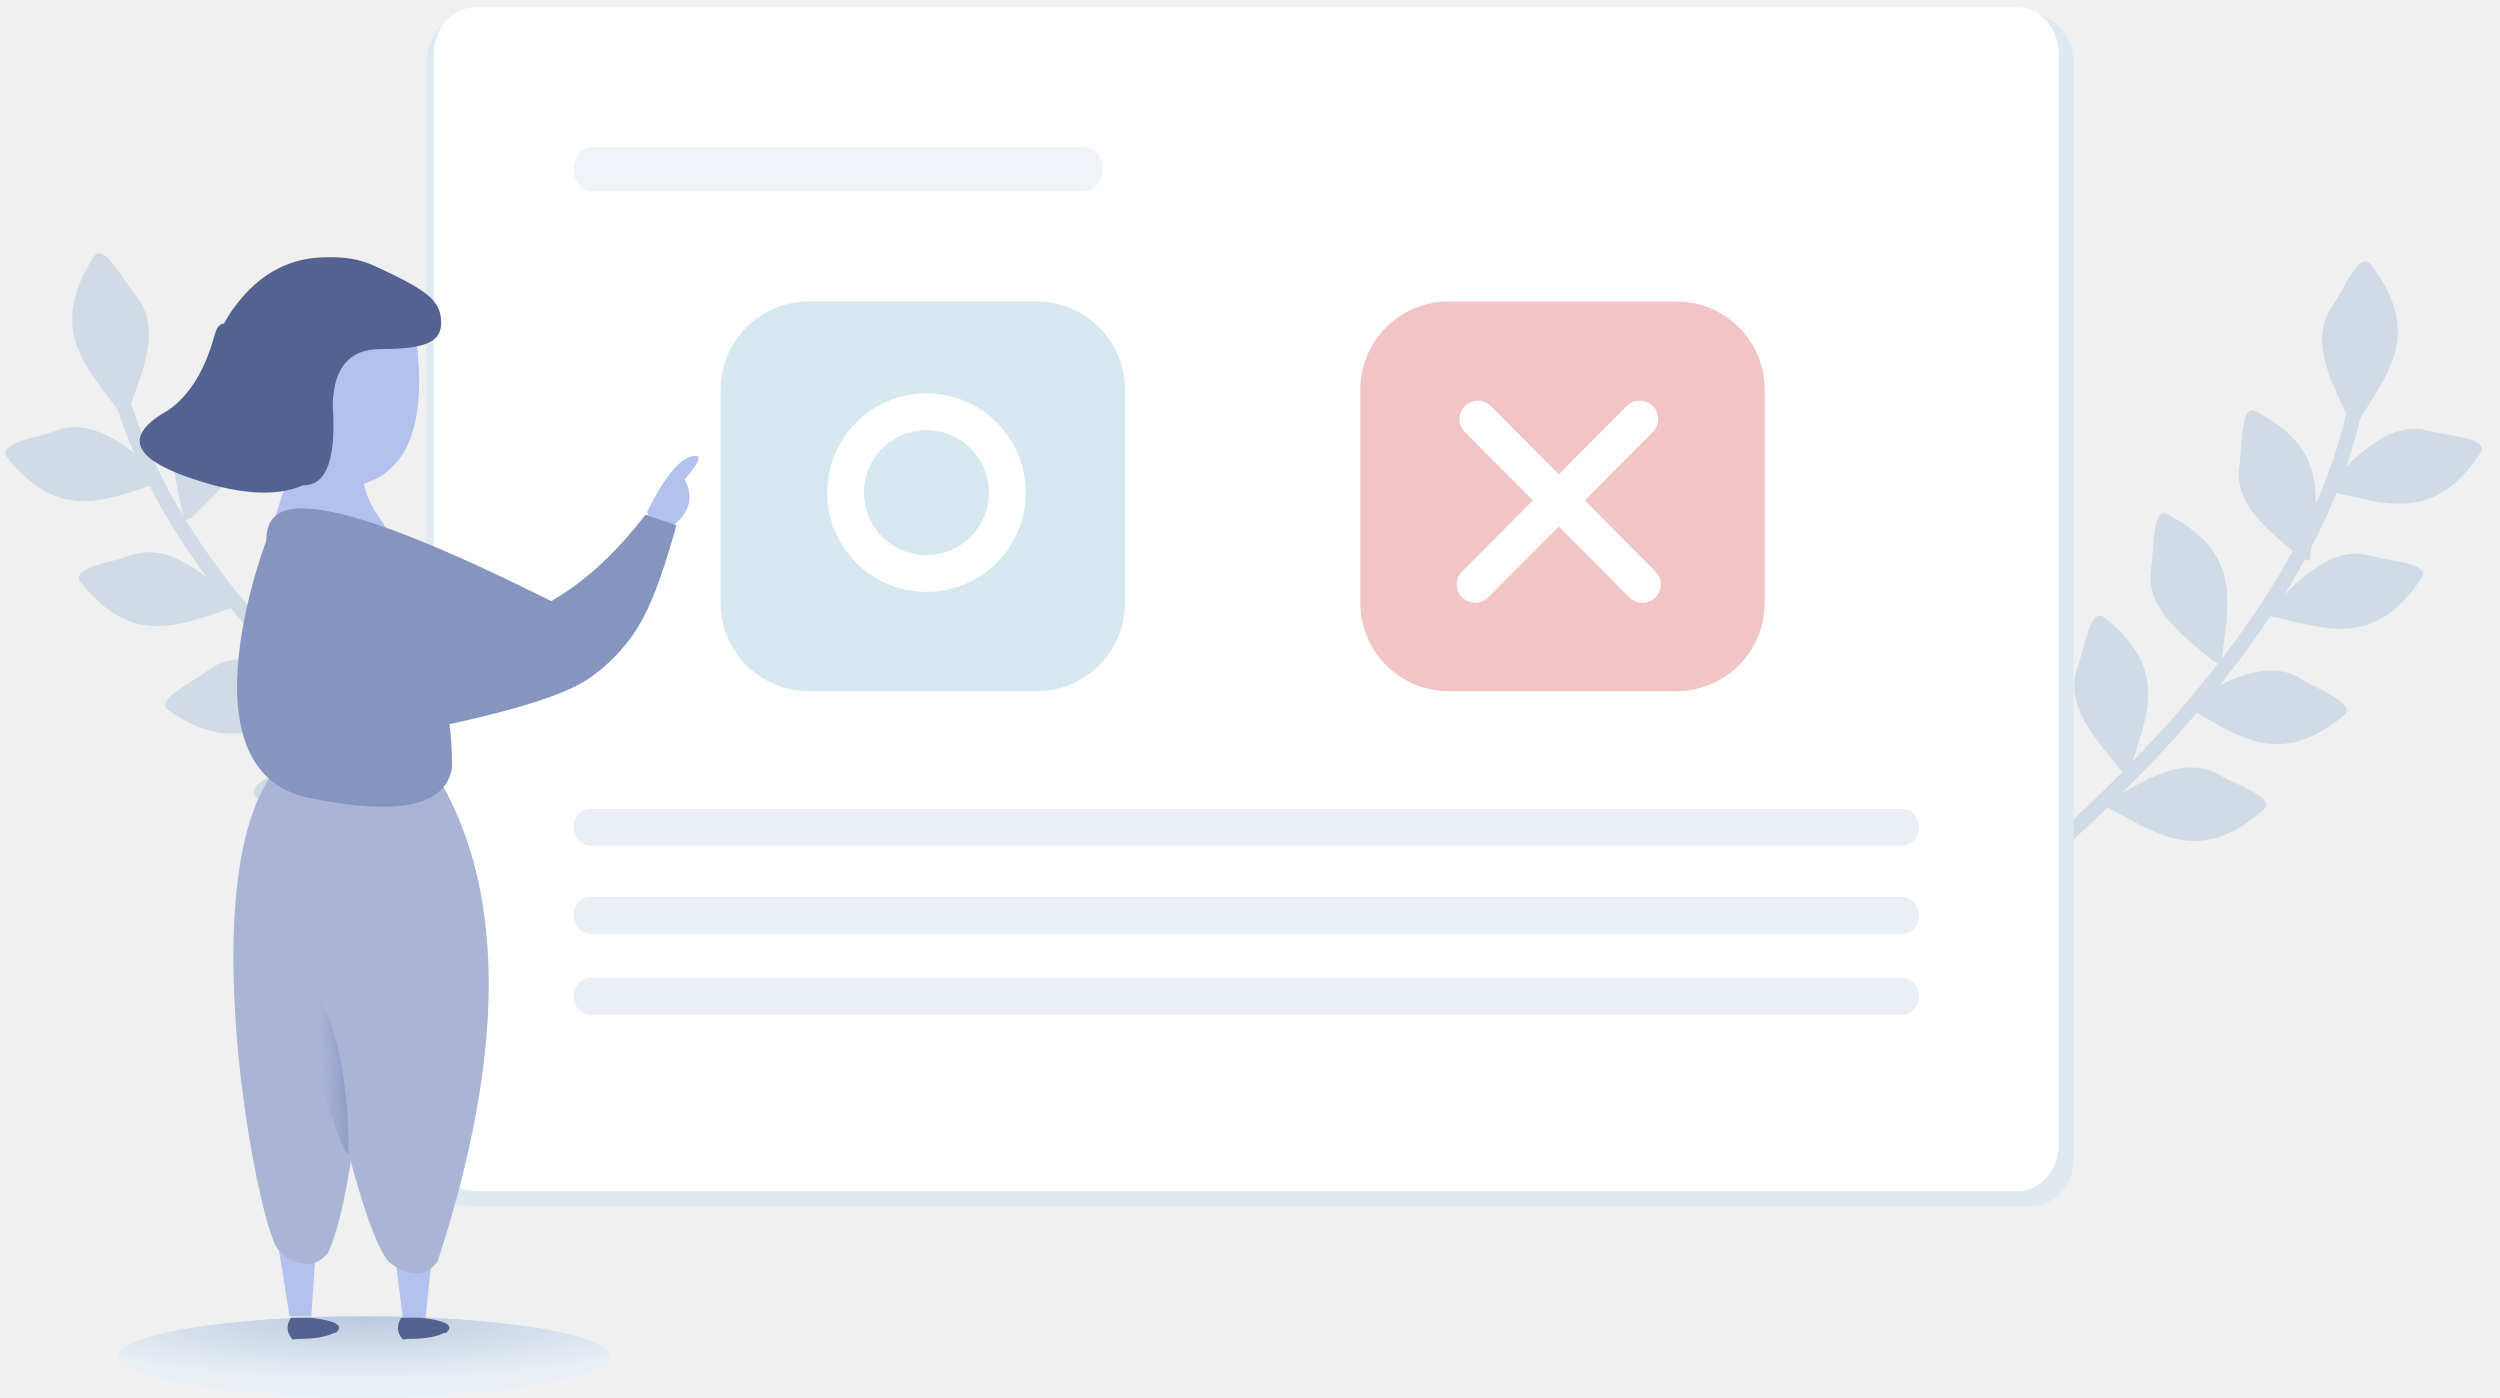
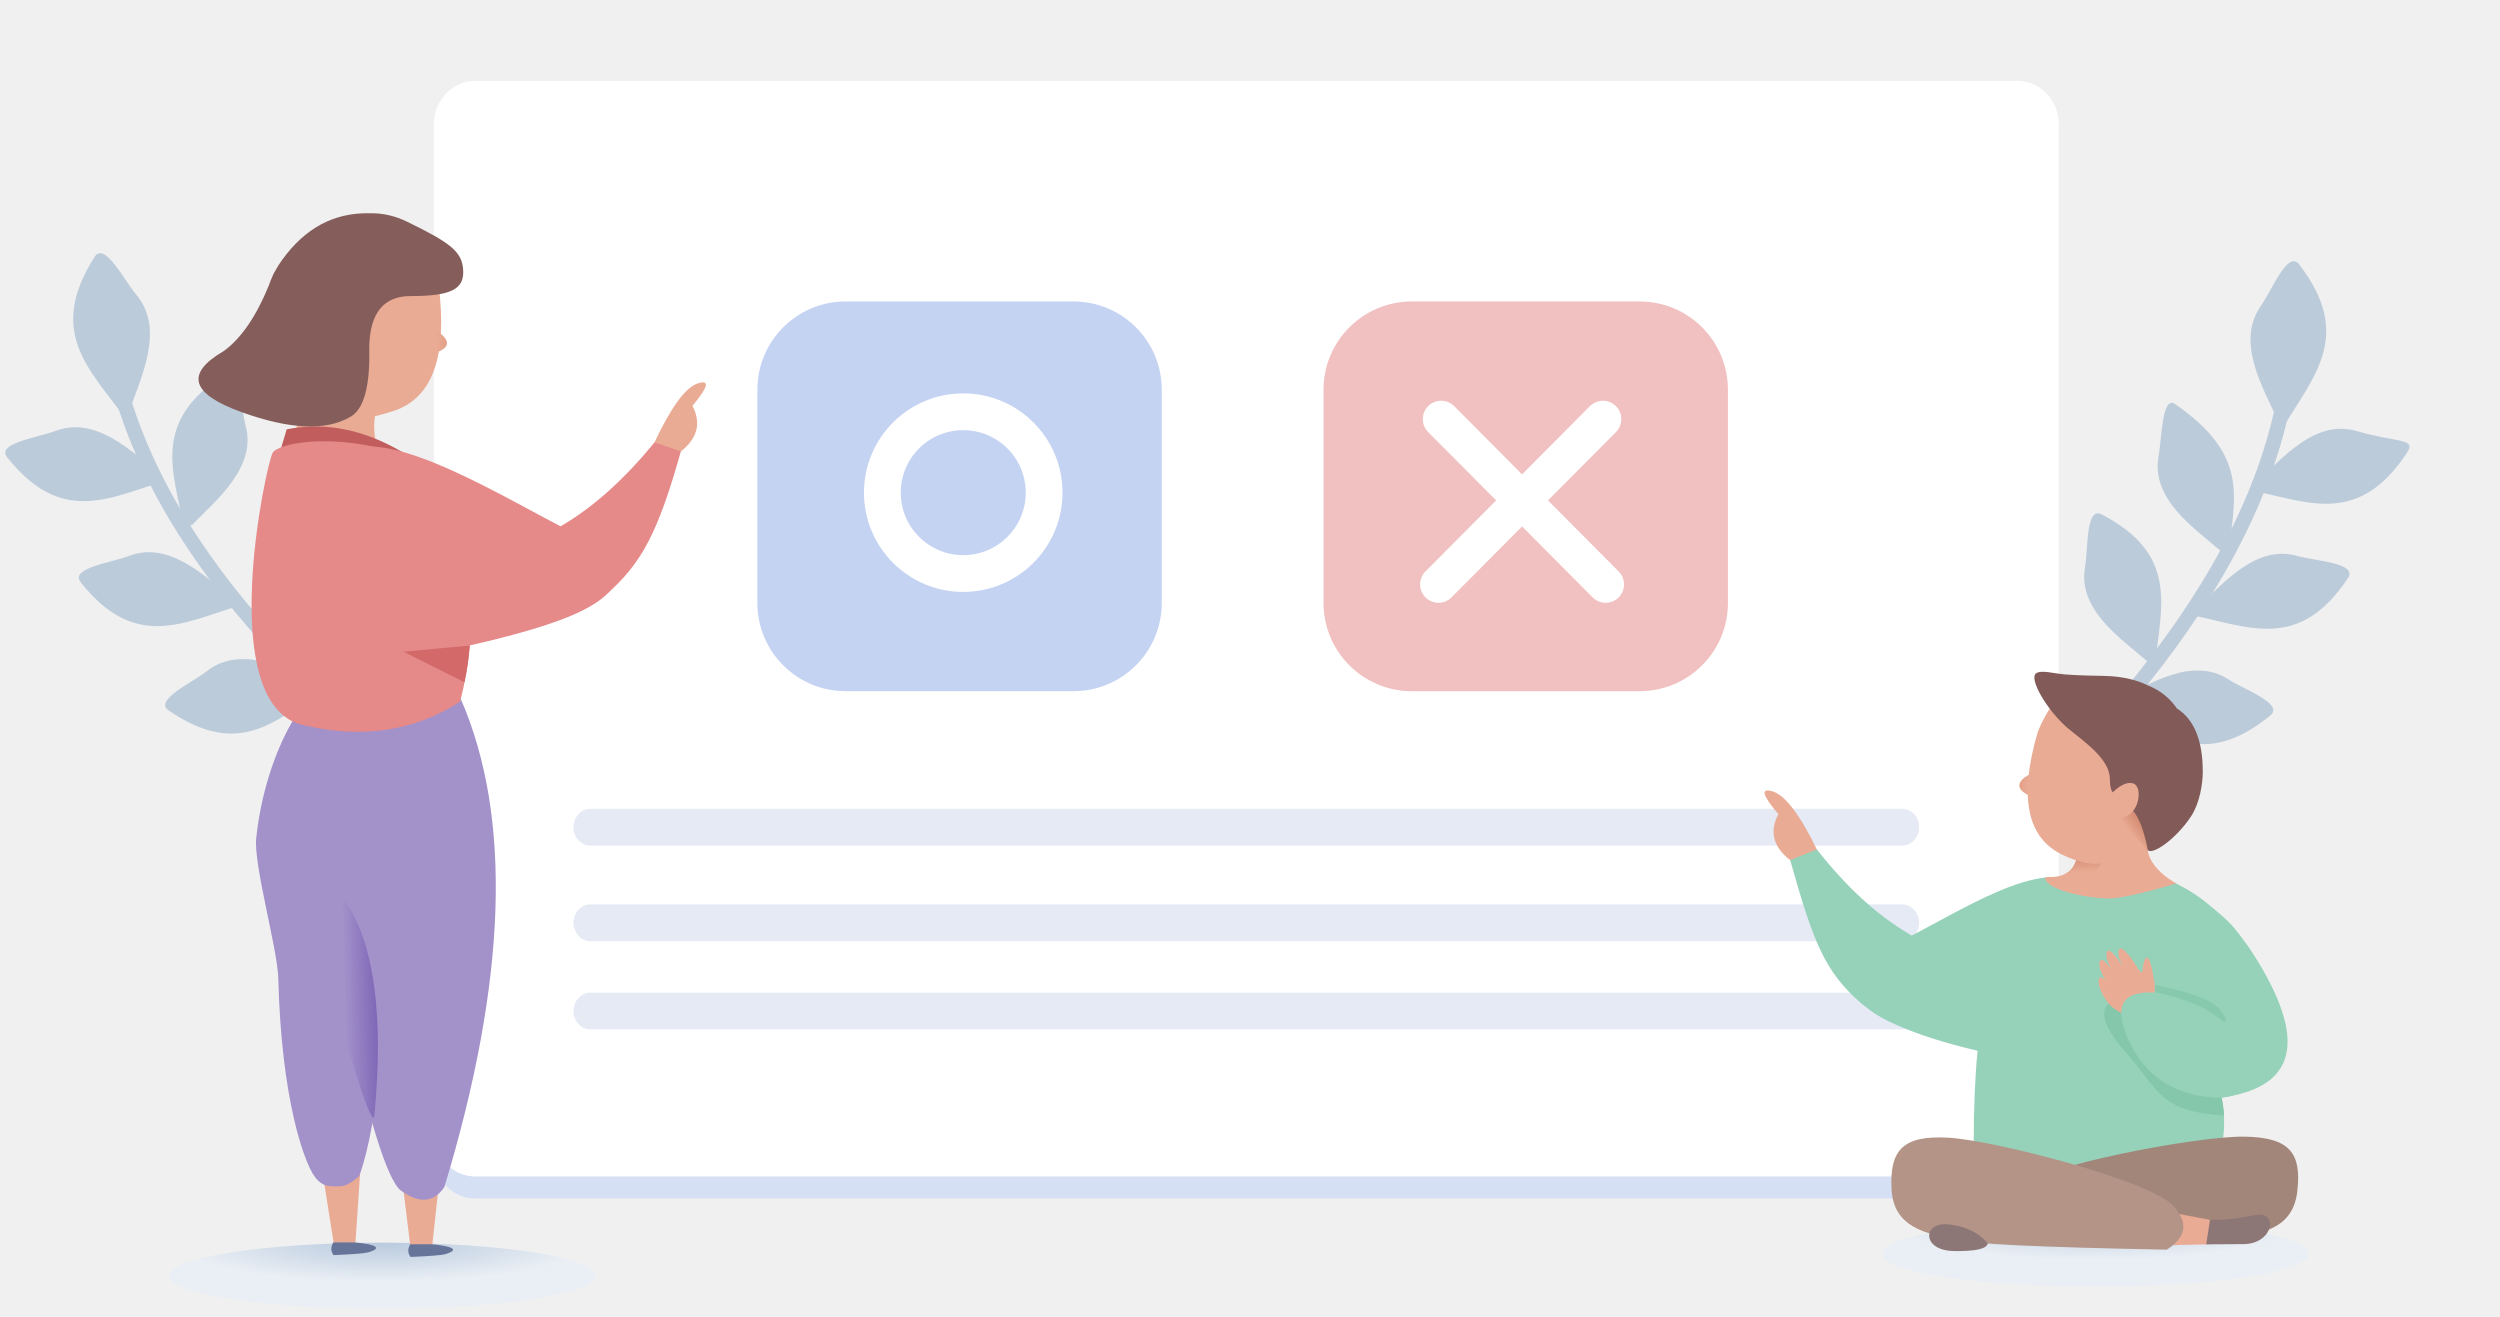
- <svg xmlns="http://www.w3.org/2000/svg" width="340" height="190" viewBox="0 0 340 190">
+ <svg xmlns="http://www.w3.org/2000/svg" xmlns:xlink="http://www.w3.org/1999/xlink" width="340" height="179" viewBox="0 0 340 179">
  <defs>
-     <radialGradient id="a" cy="0%" r="79.009%" fx="50%" fy="0%" gradientTransform="matrix(0 1 -.86637 0 .5 -.5)">
+     <radialGradient id="a" cy="0%" r="59.473%" fx="50%" fy="0%" gradientTransform="matrix(0 1 -.81884 0 .5 -.5)">
      <stop offset="0%" stop-color="#B9CADE" />
      <stop offset="100%" stop-color="#EAEFF5" />
    </radialGradient>
-     <linearGradient id="b" x1="119.772%" x2="50%" y1="56.887%" y2="62.179%">
-       <stop offset="0%" stop-color="#8694C0" />
-       <stop offset="100%" stop-color="#AAB4D5" />
+     <linearGradient id="b" x1="116.526%" x2="51.182%" y1="50%" y2="52.505%">
+       <stop offset="0%" stop-color="#7358B0" />
+       <stop offset="100%" stop-color="#A391CA" />
+     </linearGradient>
+     <linearGradient id="c" x1="25.496%" x2="131.16%" y1="63.434%" y2="63.434%">
+       <stop offset="0%" stop-color="#EAAB95" />
+       <stop offset="100%" stop-color="#DF9A81" />
+     </linearGradient>
+     <path id="d" d="M43.188 1.298l.607-.235c1.784.89 3.34 1.9 4.671 3.033.78.665 1.96 1.555 3.028 2.71.501.543 1.24 1.485 2.218 2.827 8.045 12.018 7.096 18.859-2.846 20.52a9.81 9.81 0 0 1-.737.095c.538 2.455.47 5.041-.205 7.756-10.986 3.415-22.152 2.935-33.499-1.442 0-4.953.177-9.173.53-12.662-4.397-1.02-8.122-2.21-11.173-3.57-7.461-3.325-7.713-7.178.59-11.268 8.304-4.09 19.187-11.658 25.176-7.674.092.06.18.124.265.191l11.375-.281z" />
+     <path id="e" d="M3.415 1.046c2.177 6.731 1.38 10.14-2.39 10.226-2.234.05.432 2.508 7.433 2.921 1.422.084 4.595-.595 9.518-2.037-3.16-1.848-4.434-4.002-3.822-6.463.305-1.222.837-4.499-.928-5.271-1.192-.522-4.463-.314-9.811.624z" />
+     <linearGradient id="f" x1="70.74%" x2="58.209%" y1="70.749%" y2="-24.577%">
+       <stop offset="0%" stop-color="#EAAB95" />
+       <stop offset="100%" stop-color="#D38B72" />
+     </linearGradient>
+     <linearGradient id="h" x1="16.609%" x2="50%" y1="34.24%" y2="0%">
+       <stop offset="0%" stop-color="#EAAB95" />
+       <stop offset="100%" stop-color="#D38B72" />
    </linearGradient>
  </defs>
  <g fill="none" fill-rule="evenodd">
-     <path stroke="#D1DBE5" stroke-linecap="round" stroke-linejoin="round" stroke-width="2" d="M14.605 45c3.221 24.934 23.948 50.106 62.18 75.517 12.9 7.944 19.236 17.825 19.006 29.644" />
-     <path fill="#D1DBE5" d="M16.713 56.648c-4.77-6.552-10.476-11.532-3.988-21.714 1.367-2.145 4.016 3.192 5.66 5.138 3.906 4.618.712 11.075-.876 15.643l-.796.933zM25.06 70.857c-1.51-7.77-4.499-14.533 5.46-20.883 2.097-1.338 2.232 4.483 2.882 6.884 1.544 5.701-3.955 10.107-7.251 13.5l-1.091.5zM38.06 87.857c-1.51-7.77-4.499-14.533 5.46-20.883 2.097-1.338 2.232 4.483 2.882 6.884 1.544 5.701-3.955 10.107-7.251 13.5l-1.091.5zM32.316 82.445c-7.57 2.313-13.984 5.994-21.34-3.246-1.55-1.947 4.225-2.689 6.545-3.587 5.509-2.132 10.465 2.877 14.184 5.8l.61 1.033zM44.28 93.485c-6.562 4.425-11.62 9.82-21.355 3.135-2.051-1.409 3.254-3.807 5.21-5.344 4.645-3.65 10.849-.309 15.26 1.4l.886.81zM56.388 106.112c-6.714 4.193-11.956 9.408-21.453 2.387-2-1.479 3.385-3.69 5.394-5.159 4.769-3.484 10.853.07 15.202 1.932l.857.84zM22.316 65.445C14.746 67.758 8.332 71.44.976 62.2c-1.55-1.947 4.225-2.689 6.545-3.587 5.509-2.132 10.465 2.877 14.184 5.8l.61 1.033z" />
+     <path stroke="#BCCBDA" stroke-linecap="round" stroke-linejoin="round" stroke-width="2" d="M14.766 45c3.222 24.934 23.949 50.106 62.18 75.517 12.902 7.944 19.237 17.825 19.007 29.644" />
+     <path fill="#BCCBDA" d="M16.855 56.648c-4.77-6.552-10.477-11.532-3.988-21.714 1.367-2.145 4.015 3.192 5.66 5.138 3.905 4.618.712 11.075-.876 15.643l-.796.933zM25.06 71.857c-1.51-7.77-4.499-14.533 5.46-20.883 2.097-1.338 2.232 4.483 2.882 6.884 1.544 5.701-3.955 10.107-7.251 13.5l-1.091.5zM38.06 87.857c-1.51-7.77-4.499-14.533 5.46-20.883 2.097-1.338 2.232 4.483 2.882 6.884 1.544 5.701-3.955 10.107-7.251 13.5l-1.091.5zM32.316 82.445c-7.57 2.313-13.984 5.994-21.34-3.246-1.55-1.947 4.225-2.689 6.545-3.587 5.509-2.132 10.465 2.877 14.184 5.8l.61 1.033zM44.28 93.485c-6.562 4.425-11.62 9.82-21.355 3.135-2.051-1.409 3.254-3.807 5.21-5.344 4.645-3.65 10.849-.309 15.26 1.4l.886.81zM22.316 65.445C14.746 67.758 8.332 71.44.976 62.2c-1.55-1.947 4.225-2.689 6.545-3.587 5.509-2.132 10.465 2.877 14.184 5.8l.61 1.033z" />
    <g>
-       <path stroke="#D1DBE5" stroke-linecap="round" stroke-linejoin="round" stroke-width="2" d="M321.5 46c-1.068 25.016-19.526 51.812-55.374 80.387-4.591 5.674-7.536 10.3-8.835 13.88" />
-       <path fill="#D1DBE5" d="M320.347 57.94c4.18-6.942 9.431-12.4 2.08-21.979-1.549-2.017-3.722 3.53-5.191 5.612-3.488 4.941.256 11.095 2.237 15.507l.874.86zM314.099 76.292c.826-7.872 3.215-14.87-7.259-20.328-2.206-1.15-1.833 4.66-2.272 7.11-1.041 5.813 4.82 9.723 8.4 12.816l1.13.402zM302.099 90.292c.826-7.872 3.215-14.87-7.259-20.328-2.206-1.15-1.833 4.66-2.272 7.11-1.041 5.813 4.82 9.723 8.4 12.816l1.13.402zM289.445 105.316c2.313-7.57 5.994-13.984-3.246-21.34-1.947-1.55-2.689 4.225-3.587 6.545-2.132 5.509 2.877 10.465 5.8 14.184l1.033.61zM276.91 118.414c2.576-7.484 6.478-13.766-2.5-21.44-1.89-1.616-2.834 4.13-3.812 6.417-2.323 5.43 2.51 10.558 5.302 14.377l1.01.646zM308.346 83.714c7.743 1.645 14.453 4.752 20.975-5.094 1.374-2.074-4.443-2.31-6.833-3.002-5.673-1.644-10.174 3.778-13.624 7.014l-.518 1.082zM297.222 96.033c6.924 3.836 12.433 8.77 21.549 1.261 1.92-1.582-3.574-3.508-5.657-4.87-4.945-3.23-10.834.639-15.08 2.726l-.812.883zM286.238 109.633c7.053 3.593 12.73 8.33 21.58.509 1.863-1.648-3.695-3.382-5.824-4.67-5.054-3.055-10.805 1.017-14.975 3.25l-.78.911zM316.346 66.714c7.743 1.645 14.453 4.752 20.975-5.094 1.374-2.074-4.443-2.31-6.833-3.002-5.673-1.644-10.174 3.778-13.624 7.014l-.518 1.082z" />
+       <path stroke="#BCCBDA" stroke-linecap="round" stroke-linejoin="round" stroke-width="2" d="M311.614 46c-1.069 25.016-19.527 51.812-55.375 80.387-4.591 5.674-7.536 10.3-8.835 13.88" />
+       <path fill="#BCCBDA" d="M310.61 57.94c4.18-6.942 9.431-12.4 2.08-21.979-1.549-2.017-3.722 3.53-5.191 5.612-3.488 4.941.256 11.095 2.237 15.507l.874.86zM303.099 75.292c.826-7.872 2.784-13.315-7.259-20.328-1.833-1.28-1.833 4.66-2.272 7.11-1.041 5.813 4.82 9.723 8.4 12.816l1.13.402zM293.099 90.292c.826-7.872 3.215-14.87-7.259-20.328-2.206-1.15-1.833 4.66-2.272 7.11-1.041 5.813 4.82 9.723 8.4 12.816l1.13.402zM266.91 118.414c2.576-7.484 6.478-13.766-2.5-21.44-1.89-1.616-2.834 4.13-3.812 6.417-2.323 5.43 2.51 10.558 5.302 14.377l1.01.646zM298.346 83.714c7.743 1.645 14.453 4.752 20.975-5.094 1.374-2.074-4.443-2.31-6.833-3.002-5.673-1.644-10.174 3.778-13.624 7.014l-.518 1.082zM287.222 96.033c6.924 3.836 12.433 8.77 21.549 1.261 1.92-1.582-3.574-3.508-5.657-4.87-4.945-3.23-10.834.639-15.08 2.726l-.812.883zM276.238 109.633c7.053 3.593 12.73 8.33 21.58.509 1.863-1.648-3.695-3.382-5.824-4.67-5.054-3.055-10.805 1.017-14.975 3.25l-.78.911zM306.346 66.714c7.743 1.645 14.453 4.752 20.975-5.094 1.374-2.074-1.16-1.358-6.833-3.002-5.673-1.644-10.174 3.778-13.624 7.014l-.518 1.082z" />
    </g>
-     <g transform="translate(15)">
-       <path fill="#DFE9F2" d="M261.305 2C264.45 2 267 4.84 267 8.342v149.316c0 3.503-2.55 6.342-5.695 6.342H48.695C45.55 164 43 161.16 43 157.658V8.342C43 4.839 45.55 2 48.695 2h212.61z" />
-       <path fill="#FFF" d="M259.332 1C262.462 1 265 3.86 265 7.386v148.228c0 3.527-2.538 6.386-5.668 6.386H49.668c-3.13 0-5.668-2.86-5.668-6.386V7.386C44 3.859 46.538 1 49.668 1h209.664z" />
-       <path fill="#E6EDF3" d="M132.406 20c1.433 0 2.594 1.343 2.594 3s-1.161 3-2.594 3H65.594C64.16 26 63 24.657 63 23s1.161-3 2.594-3h66.812z" opacity=".6" />
-       <path fill="#DCE5EF" d="M243.708 110c1.266 0 2.292 1.12 2.292 2.5s-1.026 2.5-2.292 2.5H65.292c-1.266 0-2.292-1.12-2.292-2.5s1.026-2.5 2.292-2.5h178.416zM243.708 122c1.266 0 2.292 1.12 2.292 2.5s-1.026 2.5-2.292 2.5H65.292c-1.266 0-2.292-1.12-2.292-2.5s1.026-2.5 2.292-2.5h178.416zM243.708 133c1.266 0 2.292 1.12 2.292 2.5s-1.026 2.5-2.292 2.5H65.292c-1.266 0-2.292-1.12-2.292-2.5s1.026-2.5 2.292-2.5h178.416z" opacity=".6" />
-       <path fill="#E89F9F" d="M213 41h-31c-6.627 0-12 5.373-12 12v29c0 6.627 5.373 12 12 12h31c6.627 0 12-5.373 12-12V53c0-6.627-5.373-12-12-12z" opacity=".6" />
+     <g>
+       <path fill="#D6E0F5" d="M274.381 12c3.103 0 5.619 2.646 5.619 5.911V157.09c0 3.265-2.516 5.911-5.619 5.911H64.62c-3.103 0-5.619-2.646-5.619-5.911V17.91C59 14.646 61.516 12 64.619 12H274.38z" />
+       <path fill="#FFF" d="M274.332 11c3.13 0 5.668 2.646 5.668 5.91v137.18c0 3.264-2.538 5.91-5.668 5.91H64.668c-3.13 0-5.668-2.646-5.668-5.91V16.91c0-3.264 2.538-5.91 5.668-5.91h209.664z" />
+       <path fill="#E5EAF4" d="M258.708 110c1.266 0 2.292 1.12 2.292 2.5s-1.026 2.5-2.292 2.5H80.292c-1.266 0-2.292-1.12-2.292-2.5s1.026-2.5 2.292-2.5h178.416zm0 13c1.266 0 2.292 1.12 2.292 2.5s-1.026 2.5-2.292 2.5H80.292c-1.266 0-2.292-1.12-2.292-2.5s1.026-2.5 2.292-2.5h178.416zm0 12c1.266 0 2.292 1.12 2.292 2.5s-1.026 2.5-2.292 2.5H80.292c-1.266 0-2.292-1.12-2.292-2.5s1.026-2.5 2.292-2.5h178.416z" />
+       <path fill="#E89696" d="M223 41h-31c-6.627 0-12 5.373-12 12v29c0 6.627 5.373 12 12 12h31c6.627 0 12-5.373 12-12V53c0-6.627-5.373-12-12-12z" opacity=".6" />
      <g stroke="#FFF" stroke-linecap="round" stroke-linejoin="round" stroke-width="5">
-         <path d="M186 57l22.368 22.48M208 57l-22.368 22.48" />
+         <path d="M196 57l22.368 22.48M218 57l-22.368 22.48" />
      </g>
-       <g transform="translate(83 41)">
-         <path fill="#D7E7F0" d="M43 0H12C5.373 0 0 5.373 0 12v29c0 6.627 5.373 12 12 12h31c6.627 0 12-5.373 12-12V12c0-6.627-5.373-12-12-12z" />
+       <g transform="translate(103 41)">
+         <path fill="#C5D3F3" d="M43 0H12C5.373 0 0 5.373 0 12v29c0 6.627 5.373 12 12 12h31c6.627 0 12-5.373 12-12V12c0-6.627-5.373-12-12-12z" />
        <circle cx="28" cy="26" r="11" stroke="#FFF" stroke-width="5" />
      </g>
-       <ellipse cx="34.5" cy="184.5" fill="url(#a)" rx="33.5" ry="5.5" />
-       <g>
-         <path fill="#B3C1EE" d="M22.223 165.423l2.155 13.607h2.959L28.423 163zM38.174 166.206l1.678 13.673 2.994-.368L44.455 164z" />
-         <path fill="#536290" d="M31.001 180.904l.014.005a3.862 3.862 0 0 1-.034.024c-.073.104-.176.21-.309.321l-.328.052c-1.142.552-2.768.81-4.876.776l-.668.106c-.835-.94-.91-1.932-.224-2.974l2.688-.001c3.003.345 4.249.91 3.737 1.691zM46.001 180.904l.014.005a3.86 3.86 0 0 1-.034.024c-.073.104-.176.21-.309.321l-.328.052c-1.142.552-2.768.81-4.876.776l-.668.106c-.835-.94-.91-1.932-.224-2.974l2.688-.001c3.003.345 4.249.91 3.737 1.691z" />
-         <path fill="#AAB4D5" d="M35.928 120.488c-1.248 26.762-3.357 43.407-6.328 49.935-.88.971-1.748 1.457-2.608 1.457-1.457 0-2.858-.372-4.2-1.971-3.185-3.796-15.14-67.353 7.196-69.44 14.891-1.391 16.871 5.282 5.94 20.02z" />
-         <path fill="#AAB4D5" d="M44.887 106.254c8.898 15.51 8.774 37.283-.37 65.317-1.522 2.034-3.62 2.142-6.293.322-4.01-2.728-11.736-37.51-11.992-52.16-.17-9.766 6.048-14.26 18.655-13.479z" />
-         <path fill="url(#b)" d="M10.645 32.644c1.639.029 7.084 6.927 6.774 24.607-.071 4.058-8.413-24.635-6.774-24.607z" transform="rotate(-1 5717.135 -752.289)" />
-         <path fill="#B3C1EE" d="M73 69.615c2.204-4.443 4.163-6.935 5.878-7.475 1.715-.54 1.464.487-.755 3.083 1.136 2.154.791 4.08-1.033 5.777-1.824 1.696-3.188 1.235-4.09-1.385zM41.6 46.068c1.411 11.133-.913 17.692-6.971 19.675-6.059 1.983-9.269 1.62-9.629-1.091l4.913-18.584L38.629 43l2.971 3.068z" />
-         <path fill="#B3C1EE" d="M37.121 62.36c-3.535.956-3.535 3.898 0 8.826C42.423 78.58 22 73.126 22 72.12c0-.673 1.614-5.712 4.843-15.119l10.278 5.36z" />
-         <path fill="#8694C0" d="M37.037 72.44c9.352 3.105-5.688 7.957 1.875 12.565 5.042 3.071 7.567 9.519 7.574 19.341-.806 5.267-7.284 6.658-19.432 4.174-18.222-3.727-5.643-36.172-4.802-37.522.84-1.35 5.432-1.664 14.785 1.442z" />
-         <path fill="#8694C0" d="M22.764 69.915c5.99-3.984 30.541 8.557 38.845 12.647 8.304 4.09 8.052 7.943.59 11.268-4.973 2.216-14.339 4.559-28.096 7.028C22.551 82.885 18.772 72.57 22.764 69.915z" />
-         <path fill="#8694C0" d="M66.882 90.928C71.85 86.585 73.838 82.635 77 71.436L72.774 70c-3.928 5.116-8.045 8.939-12.35 11.47-6.46 3.796 1.489 13.8 6.458 9.458z" />
-         <g fill="#536290">
-           <path d="M44.993 43.622c.143 2.819-1.919 3.853-8.256 3.853-4.225 0-6.387 2.555-6.486 7.664C30.748 62.38 29.428 66 26.29 66 21.587 66 15 60.155 15 51.996c0-5.44 2.15-10.1 6.451-13.982 5.208-3.312 10.114-3.894 14.717-1.748 6.906 3.22 8.682 4.538 8.825 7.356z" />
-           <path d="M33 35.376c-6.765-1.34-12.221.904-16.37 6.735-4.148 5.83-3.39 12.46 2.278 19.889l7.732-17.624 6.36-9z" />
-           <path d="M28 64.945c-3.675 2.74-9.447 2.74-17.315 0-7.87-2.74-8.79-5.801-2.766-9.186 2.871-2 4.962-5.407 6.274-10.22 1.312-4.812 5.914 1.657 13.807 19.406z" />
+       <g transform="translate(23 29)">
+         <ellipse cx="29" cy="144.5" fill="url(#a)" rx="29" ry="4.5" />
+         <path fill="#EAAB95" d="M20.223 126.423l2.155 13.607h2.959L26.423 124zM31.174 127.206l1.678 13.673 2.903-.244 1.7-15.635z" />
+         <path fill="#677499" d="M22.324 139.968c-.368.66-.35 1.237.052 1.73 2.638-.12 4.185-.241 4.64-.365.683-.185 2.913-.903-1.757-1.365M32.792 140.218c-.368.66-.35 1.237.052 1.73 2.639-.12 4.185-.241 4.64-.365.683-.185 2.914-.903-1.757-1.365" />
+         <path fill="#A391CA" d="M30.867 81.487c-.845 26.435-2.52 42.92-5.023 49.456-1.02.925-1.888 1.389-2.607 1.391-1.219.004-2.38.204-3.498-1.391-1.334-1.905-4.475-10.242-4.895-26.963-.098-3.89-3.383-15.441-3-19 1.243-11.55 7.013-22.677 14.112-23.494 12.459-1.434 14.096 5.234 4.91 20.001z" />
+         <path fill="#A391CA" d="M39.678 66.088c7.01 16.13 6.264 38.246-2.24 66.347-1.456 2.14-3.433 2.297-5.931.47-3.748-2.74-11.003-37.628-11.26-52.32-.17-9.793 6.306-14.626 19.431-14.497z" />
+         <path fill="url(#b)" d="M9.696 29.708c1.73.033 11.355 4.343 8.131 32.681-.466 4.1-9.862-32.714-8.131-32.681z" transform="rotate(-1 3477.157 -485.344)" />
+         <path fill="#EAAB95" d="M66 31.181c2.276-4.828 4.246-7.509 5.911-8.043 1.665-.534 1.42.482-.733 3.05 1.102 2.13.768 4.033-1.003 5.71-1.772 1.678-3.163 1.44-4.175-.717zM36.647 9.684c1.245 9.742-.805 15.48-6.151 17.216-5.346 1.736-8.178 1.417-8.496-.955l4.335-16.26L34.026 7l2.621 2.684z" />
+         <path fill="#EAAB95" d="M29.835 23.359c-2.49 3.242-2.588 7.184-.295 11.826C32.98 42.148 16 34.125 16 33.118c0-.673 1.908-5.712 5.724-15.118l8.11 5.359z" />
+         <path fill="#C15D5D" d="M15 32.718l.986-3.33c5.748-1.139 11.527.23 17.339 4.108 5.811 3.877 2.155 6.045-10.97 6.504L15 32.718z" />
+         <path fill="#E58989" d="M31.859 32.843c9.352 3.105-3.418 8.629 4.145 13.236 5.042 3.072 6.233 9.852 3.574 20.342-6.252 4.043-13.396 5.1-21.432 3.173-12.054-2.891-4.902-35.67-4.061-37.02.84-1.35 8.421-2.836 17.774.269z" />
+         <path fill="#E58989" d="M23.732 32.605c5.989-3.984 22.54 6.557 30.845 10.647 8.303 4.09 8.051 7.943.59 11.268-4.974 2.217-14.34 4.56-28.096 7.028-6.219-16.64-7.332-26.287-3.34-28.943z" />
+         <path fill="#E58989" d="M59.287 52c4.969-4.343 7.15-8.417 10.312-19.616l-3.584-1.219c-4.089 5.006-8.286 8.774-12.592 11.305-6.458 3.796.895 13.873 5.864 9.53z" />
+         <g>
+           <path fill="#855E5B" d="M24.579 27.73c-3.295 1.9-8.218 1.668-14.77-.697-6.838-2.469-7.639-5.228-2.403-8.277 2.356-1.692 4.406-4.666 6.152-8.92.135-.409.294-.814.478-1.215.128-.325.265-.597.41-.816.264-.481.564-.956.9-1.425C18.468 2.024 22.431-.1 27.236.004A10.58 10.58 0 0 1 30 .293l-.001.002c.792.19 1.574.473 2.347.848 5.985 2.908 7.524 4.1 7.648 6.645.124 2.545-1.663 3.48-7.156 3.48-3.661 0-5.535 2.307-5.62 6.922.128 4.966-.611 8.057-2.22 9.274a2.88 2.88 0 0 1-.42.265z" />
+           <path fill="#D36969" d="M40.887 58.788l-9 .85 8.286 4.15c.189-.965.33-1.756.426-2.375.095-.618.19-1.493.288-2.625z" />
+           <path fill="url(#c)" d="M32.373 16c.944.599 1.416 1.158 1.416 1.676 0 .519-.536.96-1.607 1.324l-.393-1.778.393-1.222h.191z" transform="translate(4)" />
        </g>
      </g>
+       <g fill="url(#a)" transform="matrix(-1 0 0 1 314 166)">
+         <ellipse cx="29" cy="4.5" rx="29" ry="4.5" />
+       </g>
+     </g>
+     <g>
+       <use fill="#96D2BA" transform="translate(252 119)" xlink:href="#d" />
+       <path fill="#EAAB95" d="M247.168 115.688c-2.328-4.825-4.35-7.508-6.065-8.048-1.715-.54-1.463.487.755 3.083-1.135 2.154-.79 4.08 1.034 5.777 1.824 1.696 3.25 1.426 4.276-.812z" />
+       <path fill="#96D2BA" d="M253.103 136.442c-4.97-4.343-6.48-8.274-9.641-19.472l3.625-1.451c4.009 5.103 8.166 8.92 12.471 11.45 6.459 3.797-1.486 13.816-6.455 9.473z" />
+       <g transform="translate(278 108)">
+         <mask id="g" fill="#fff">
+           <use xlink:href="#e" />
+         </mask>
+         <use fill="#EAAB95" xlink:href="#e" />
+         <path fill="url(#f)" d="M4.157 8.886c1.52.415 2.629.473 3.327.175 1.047-.447-.723 3.479-4.705 1.917C.124 9.937.583 9.239 4.157 8.886z" mask="url(#g)" />
+       </g>
+       <path fill="#A3867A" d="M305.273 154.583c6.137.114 7.8 2.22 7.146 7.544-.654 5.323-5.37 5.592-8.785 6.238-2.277.43-11.987.21-29.128-.662-2.566-1.898-2.707-3.913-.421-6.047 3.428-3.2 25.052-7.187 31.188-7.073z" />
+       <path fill="#EAAB95" d="M290.235 163.952l11.711 2.213-1.405 3.057-11.314.256z" />
+       <path fill="#84C7AB" d="M289 143c4.688 5.233 4.537 8.152 13.46 8.702a14.287 14.287 0 0 0-.339-2.458c-.189-.84-.229-1.279-.121-1.315-8.356-7.139-13.023-10.949-14-11.429-1.466-.72-3.688 1.267 1 6.5z" />
+       <path fill="#86C9AD" d="M292.953 133.915c5.147 1.039 8.174 2.21 9.081 3.516.907 1.305.907 1.776 0 1.413l-8.374 3.07v-4.483l-.707-3.516z" />
+       <path fill="#EAAB95" d="M286.459 136.053c-.572-.72-1.394-2.468-.923-3.06.164-.208.48-.025.847.348-.526-.762-1.15-2.204-.74-2.72.254-.32.886.34 1.493 1.16-.465-.793-.896-1.95-.538-2.4.341-.43 1.362.904 2.09 2.024-.444-.82-.807-1.895-.458-2.335.442-.556 1.966 1.696 2.668 2.885.085.109.221.24.45.292l.018-.214c.103-1.1.301-1.697.595-1.791.333-.107.677 1.01 1.03 3.353.096.515.085 1.179-.033 1.99l-3.418 2.666c-1.57-.65-2.597-1.382-3.081-2.198z" />
+       <path fill="#96D2BA" d="M300.96 149.265c-5.453-.42-9.271-3.007-11.455-7.759-2.184-4.752-.861-6.916 3.97-6.491 5.425 1.18 8.907 3.154 10.443 5.921 1.337 2.408 2.993 6.994-.224 8.044-.813.265-1.724.36-2.734.285z" />
+       <path fill="#B39487" d="M264.906 154.72c-6.13-.314-7.935 1.672-7.654 7.028.28 5.355 4.966 5.953 8.328 6.835 2.242.588 11.943 1.046 29.103 1.372 2.693-1.714 2.973-3.715.842-6.003-3.197-3.432-24.49-8.917-30.619-9.231z" />
+       <path fill="#8D7676" d="M270.328 169.131c-.162.724-1.704 1.061-4.627 1.01-4.384-.076-4.22-3.96-.775-3.633 2.297.218 4.102 1.08 5.414 2.586l-.012.037zM300.044 169.23c.707 0 2.41-.01 5.108-.032 4.048-.034 4.851-4.636 1.455-3.937-2.265.465-4.28.678-6.049.638l-.514 3.332z" />
+       <path fill="#EAAB95" d="M281 94.788c-1.8-.332-3.747 4.375-3.875 4.81-2.6 8.83-1.454 14.392 3.435 16.688 5.13 2.408 8.124 1.137 8.983-3.815l8.182-9.07c-9.95-5.52-15.525-8.391-16.725-8.613z" />
+       <path fill="url(#c)" d="M21.77 11.581c.762.553 1.144 1.068 1.144 1.546 0 .479-.433.886-1.3 1.222l-.317-1.64.317-1.128h.155z" transform="scale(-1 1) rotate(-7 639.408 2492.396)" />
+       <path fill="#825B58" d="M296.059 96.35c2.345 1.484 3.518 4.36 3.518 8.627 0 1.598-.416 4.25-1.577 6.023-2.108 3.22-5.678 5.66-6 4.42-.5-1.92-.477-2.335-2.477-6.028-2-3.693-.462-1.288-1.523-1.288-.707 0-1.06-.72-1.06-2.158 0-2.658-3.335-4.959-5.313-6.578-2.677-2.066-5.448-6.405-4.879-7.602.248-.521 1.241-.488 3.033-.171.974.172 3.13.282 6.468.33v.002c2.23.05 4.167.47 5.811 1.264 1.691.671 3.024 1.725 3.999 3.16z" />
+       <path fill="url(#h)" d="M49.265 20.04c.363.32.363 1 .956 1.61.695.714 2.613 2.487 2.8 3.12.392 1.325-.371-3.77-1.901-5.472-.038-.04-2.439.226-1.855.741z" transform="translate(239 91)" />
+       <path fill="#EAAB95" d="M287.908 107.246c1.106-.895 2.675-1.263 2.92.357.143.943-.179 2.46-1.292 3.218-.802.546-2.316.606-2.947.212-1.507-.942.213-2.892 1.319-3.787zM278.342 119.868a1.353 1.353 0 0 1-.259-.516c.303-.045.555-.067.754-.067.2 0 .035.194-.495.583z" />
    </g>
  </g>
</svg>
